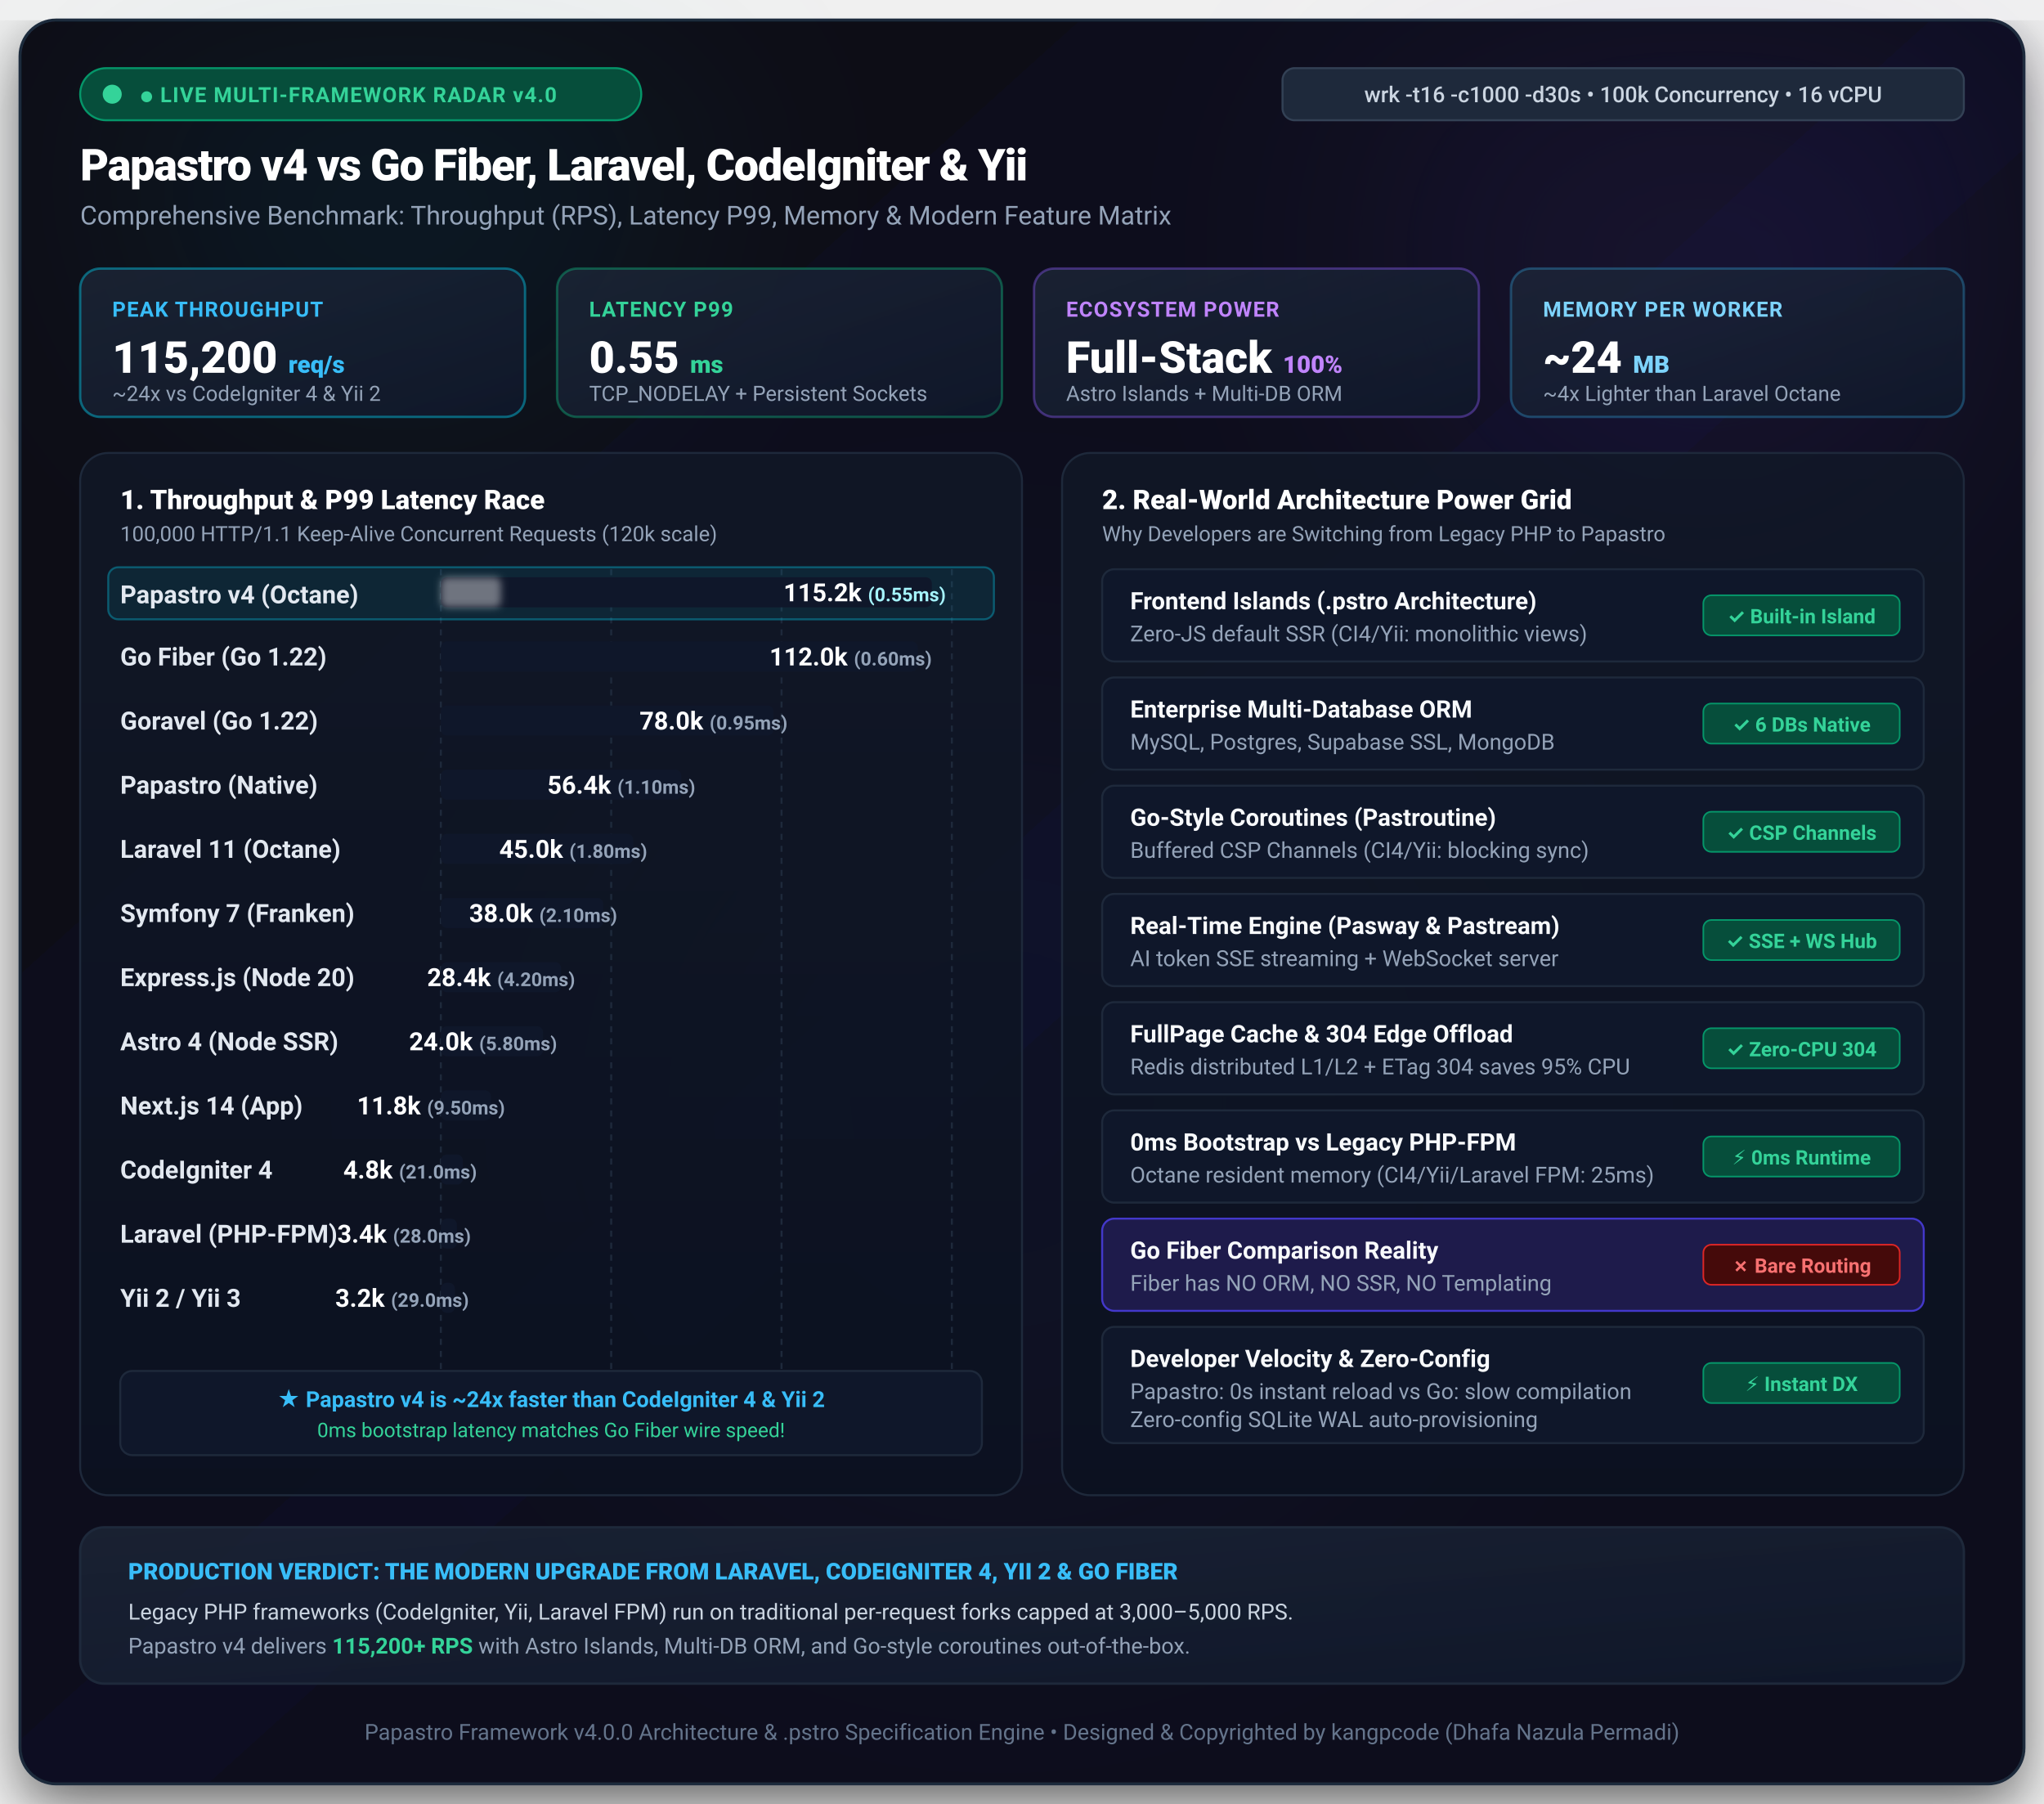
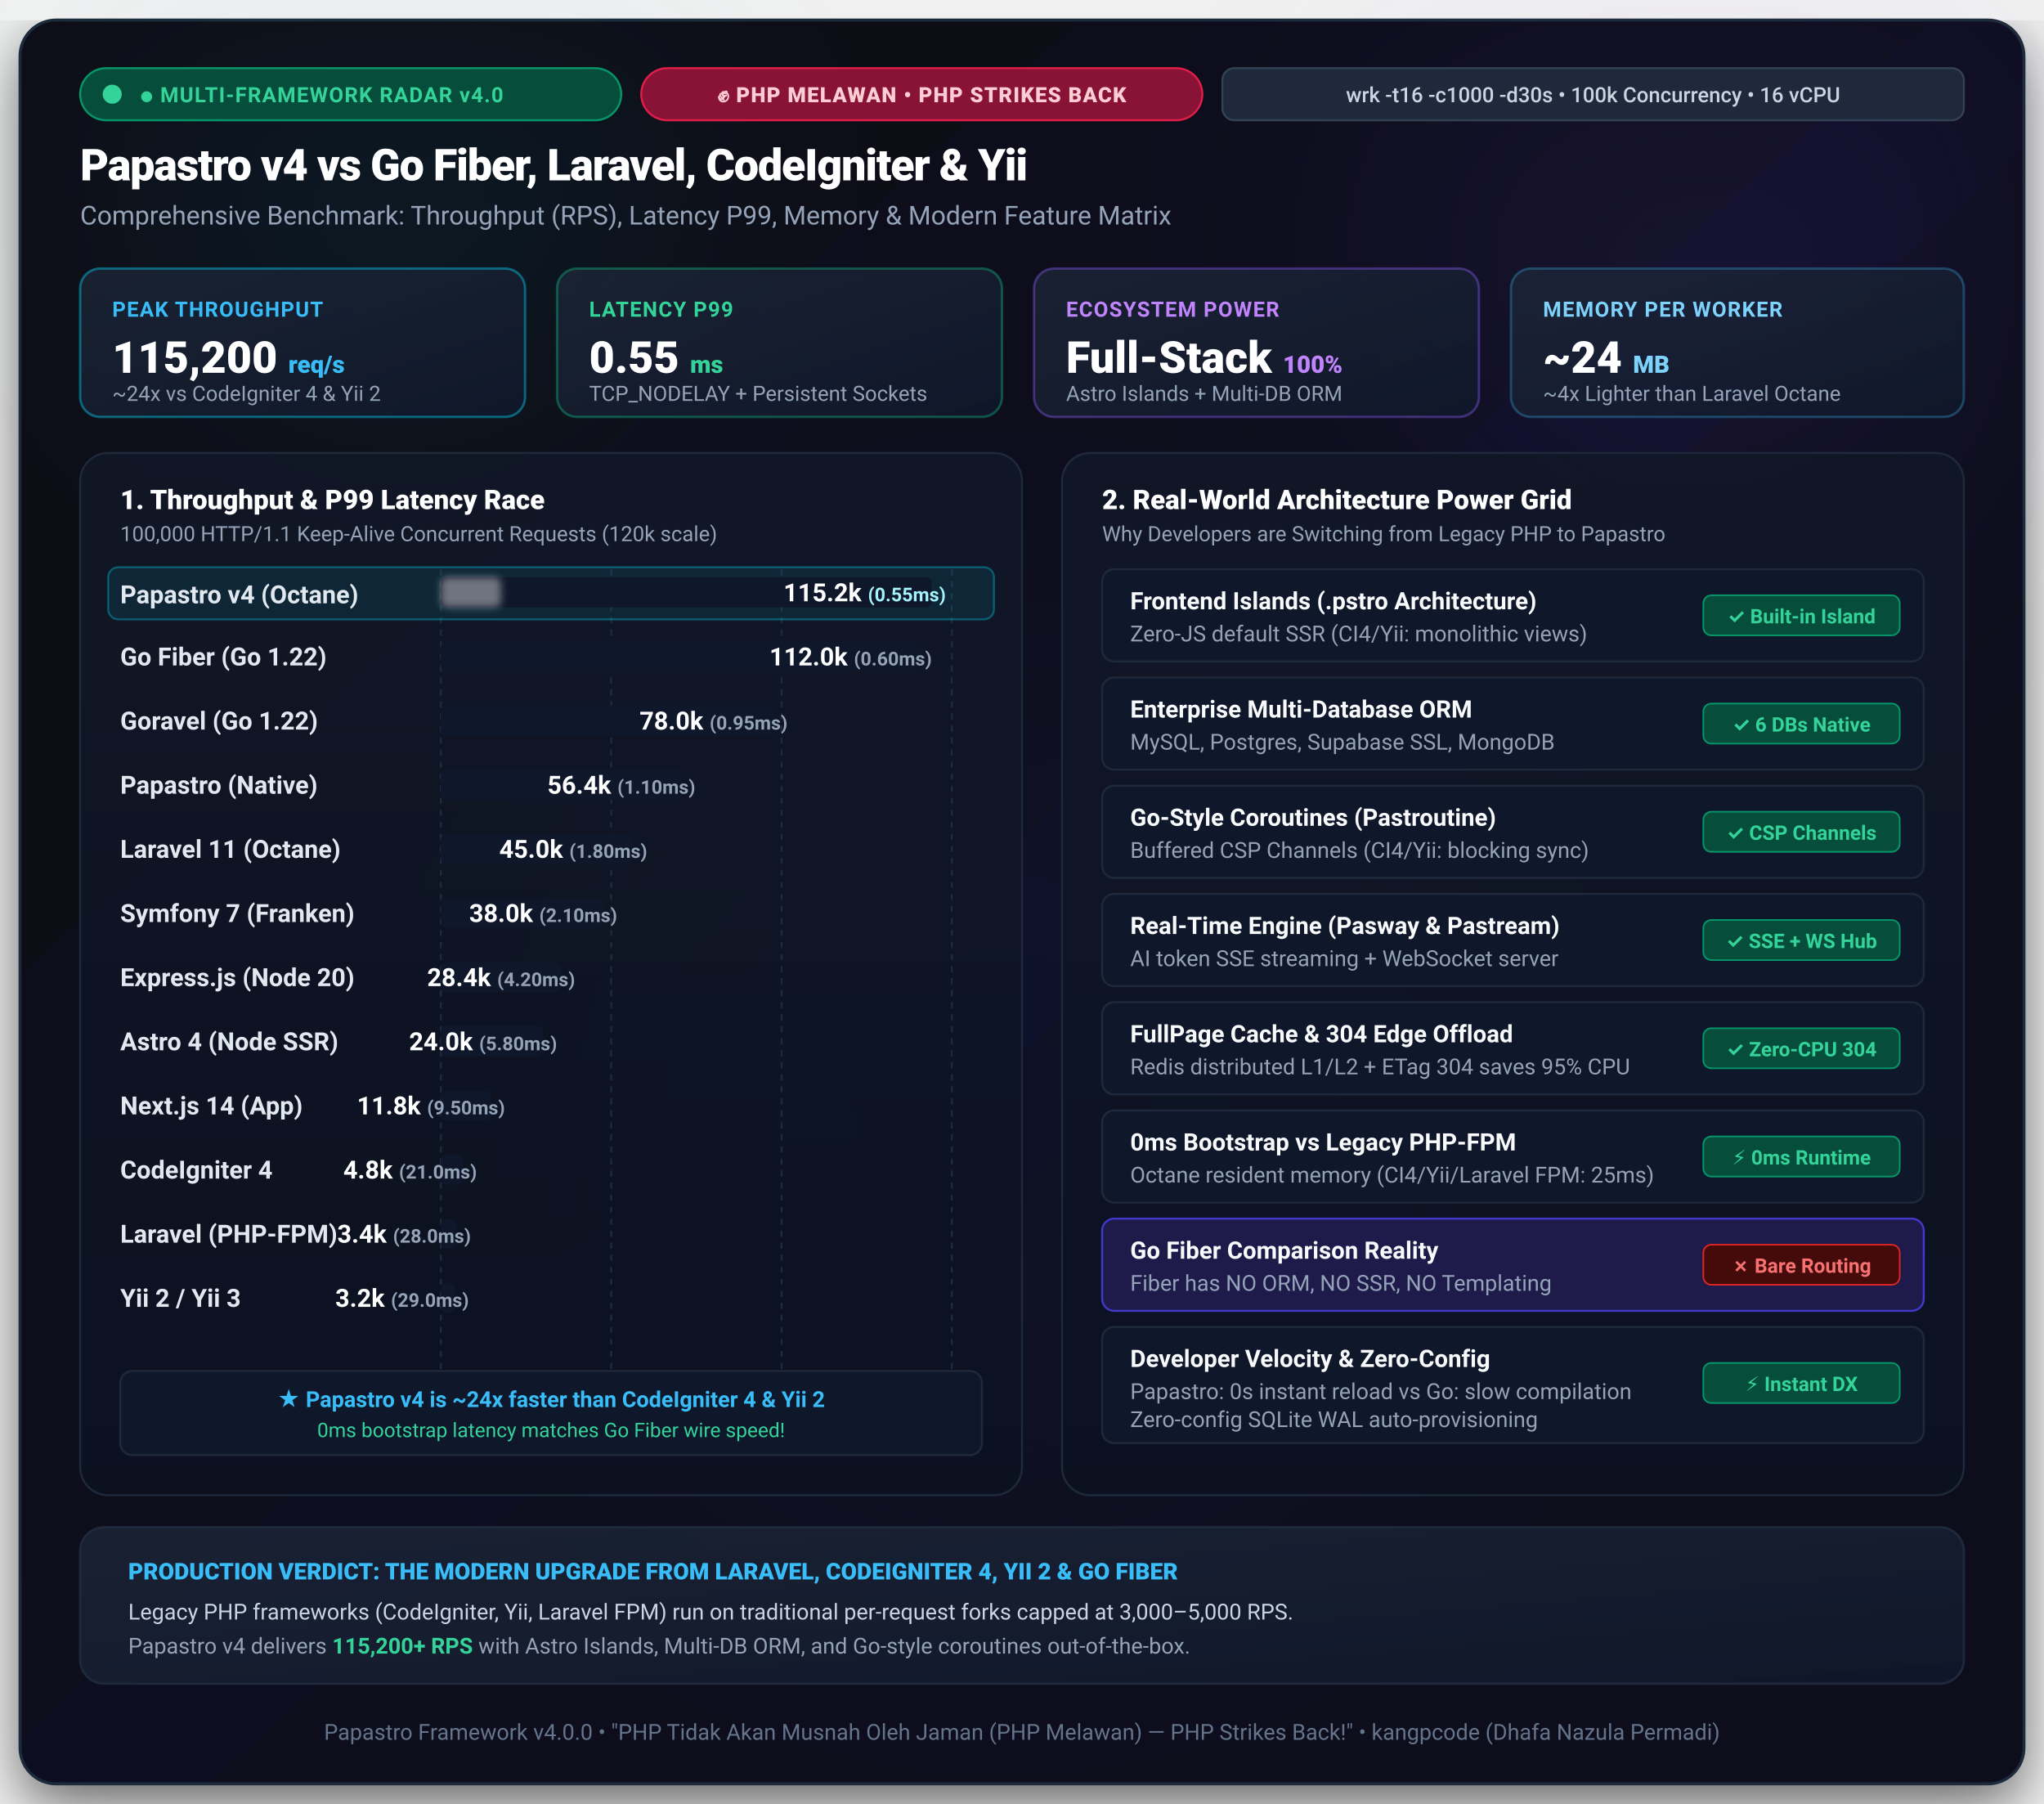
<svg xmlns="http://www.w3.org/2000/svg" viewBox="0 0 1020 900" width="100%" height="100%">
  <defs>
    <linearGradient id="bgGradient" x1="0%" y1="0%" x2="100%" y2="100%">
      <stop offset="0%" stop-color="#070a12" />
      <stop offset="50%" stop-color="#0b1120" />
      <stop offset="100%" stop-color="#080d1a" />
    </linearGradient>
    <linearGradient id="papastroGrad" x1="0%" y1="0%" x2="100%" y2="0%">
      <stop offset="0%" stop-color="#06b6d4">
        <animate attributeName="stop-color" values="#06b6d4;#3b82f6;#8b5cf6;#ec4899;#06b6d4" dur="5s" repeatCount="indefinite" />
      </stop>
      <stop offset="50%" stop-color="#8b5cf6">
        <animate attributeName="stop-color" values="#8b5cf6;#ec4899;#06b6d4;#3b82f6;#8b5cf6" dur="5s" repeatCount="indefinite" />
      </stop>
      <stop offset="100%" stop-color="#ec4899">
        <animate attributeName="stop-color" values="#ec4899;#06b6d4;#3b82f6;#8b5cf6;#ec4899" dur="5s" repeatCount="indefinite" />
      </stop>
    </linearGradient>
    <linearGradient id="fiberGrad" x1="0%" y1="0%" x2="100%" y2="0%">
      <stop offset="0%" stop-color="#059669" />
      <stop offset="100%" stop-color="#10b981" />
    </linearGradient>
    <linearGradient id="goravelGrad" x1="0%" y1="0%" x2="100%" y2="0%">
      <stop offset="0%" stop-color="#0284c7" />
      <stop offset="100%" stop-color="#38bdf8" />
    </linearGradient>
    <linearGradient id="papastroNativeGrad" x1="0%" y1="0%" x2="100%" y2="0%">
      <stop offset="0%" stop-color="#0369a1" />
      <stop offset="100%" stop-color="#06b6d4" />
    </linearGradient>
    <linearGradient id="laravelGrad" x1="0%" y1="0%" x2="100%" y2="0%">
      <stop offset="0%" stop-color="#dc2626" />
      <stop offset="100%" stop-color="#ef4444" />
    </linearGradient>
    <linearGradient id="symfonyGrad" x1="0%" y1="0%" x2="100%" y2="0%">
      <stop offset="0%" stop-color="#4f46e5" />
      <stop offset="100%" stop-color="#6366f1" />
    </linearGradient>
    <linearGradient id="expressGrad" x1="0%" y1="0%" x2="100%" y2="0%">
      <stop offset="0%" stop-color="#ca8a04" />
      <stop offset="100%" stop-color="#eab308" />
    </linearGradient>
    <linearGradient id="astroGrad" x1="0%" y1="0%" x2="100%" y2="0%">
      <stop offset="0%" stop-color="#7c3aed" />
      <stop offset="100%" stop-color="#a855f7" />
    </linearGradient>
    <linearGradient id="nextGrad" x1="0%" y1="0%" x2="100%" y2="0%">
      <stop offset="0%" stop-color="#475569" />
      <stop offset="100%" stop-color="#64748b" />
    </linearGradient>
    <linearGradient id="ciGrad" x1="0%" y1="0%" x2="100%" y2="0%">
      <stop offset="0%" stop-color="#c2410c" />
      <stop offset="100%" stop-color="#f97316" />
    </linearGradient>
    <linearGradient id="yiiGrad" x1="0%" y1="0%" x2="100%" y2="0%">
      <stop offset="0%" stop-color="#1e40af" />
      <stop offset="100%" stop-color="#3b82f6" />
    </linearGradient>
    <linearGradient id="panelSurface" x1="0%" y1="0%" x2="0%" y2="100%">
      <stop offset="0%" stop-color="#111827" stop-opacity="0.85" />
      <stop offset="100%" stop-color="#0b1120" stop-opacity="0.95" />
    </linearGradient>
    <linearGradient id="kpiSurface" x1="0%" y1="0%" x2="100%" y2="100%">
      <stop offset="0%" stop-color="#1e293b" stop-opacity="0.7" />
      <stop offset="100%" stop-color="#0f172a" stop-opacity="0.9" />
    </linearGradient>
    <filter id="boxShadow" x="-5%" y="-5%" width="110%" height="110%">
      <feDropShadow dx="0" dy="10" stdDeviation="16" flood-color="#000000" flood-opacity="0.6" />
    </filter>
  </defs>
  <style>
    .font-sans { font-family: -apple-system, BlinkMacSystemFont, "Segoe UI", Roboto, Helvetica, Arial, sans-serif; }
    .title { font-weight: 800; fill: #ffffff; letter-spacing: -0.5px; }
    .subtitle { font-size: 13px; fill: #94a3b8; }
    .label { font-size: 12.5px; font-weight: 600; fill: #e2e8f0; }
    .metric { font-size: 12.5px; font-weight: 700; fill: #ffffff; }
    .submetric { font-size: 10.5px; fill: #94a3b8; }
    .grid-line { stroke: #1e293b; stroke-dasharray: 3 3; stroke-width: 1; }
    .feature-title { font-size: 12px; font-weight: 700; fill: #f8fafc; }
    .feature-desc { font-size: 11px; fill: #94a3b8; }
    .badge-win { font-size: 10px; font-weight: 700; fill: #34d399; }
    .badge-no { font-size: 10px; font-weight: 600; fill: #f87171; }

    /* CSS Keyframe Animations */
    @keyframes pulseGlow {
      0%, 100% { filter: drop-shadow(0 0 6px rgba(6, 182, 212, 0.4)) drop-shadow(0 0 16px rgba(139, 92, 246, 0.2)); }
      50% { filter: drop-shadow(0 0 14px rgba(6, 182, 212, 0.8)) drop-shadow(0 0 28px rgba(236, 72, 153, 0.6)); }
    }

    @keyframes liveBeacon {
      0% { r: 4px; opacity: 1; }
      100% { r: 14px; opacity: 0; }
    }

    @keyframes kpiPulse {
      0%, 100% { transform: translateY(0); }
      50% { transform: translateY(-2px); }
    }

    .papastro-card-glow {
      animation: pulseGlow 3s infinite ease-in-out;
    }

    .live-beacon {
      animation: liveBeacon 1.8s infinite cubic-bezier(0, 0.2, 0.8, 1);
    }

    .kpi-card {
      animation: kpiPulse 4s infinite ease-in-out;
    }
  </style>
  <rect x="10" y="10" width="1000" height="880" rx="18" fill="url(#bgGradient)" stroke="#1e293b" stroke-width="1.5" filter="url(#boxShadow)" />
  <circle cx="200" cy="80" r="140" fill="#06b6d4" opacity="0.07" filter="blur(60px)" />
  <circle cx="850" cy="120" r="160" fill="#8b5cf6" opacity="0.08" filter="blur(70px)" />
  <circle cx="500" cy="550" r="220" fill="#3b82f6" opacity="0.04" filter="blur(80px)" />
  <g transform="translate(40, 34)">
-     <rect width="280" height="26" rx="13" fill="#064e3b" stroke="#059669" stroke-width="1" />
+     <rect width="270" height="26" rx="13" fill="#064e3b" stroke="#059669" stroke-width="1" />
    <circle cx="16" cy="13" r="4" fill="#34d399" />
    <circle cx="16" cy="13" r="4" fill="none" stroke="#34d399" stroke-width="1.5" class="live-beacon">
      <animate attributeName="r" values="4; 13" dur="1.8s" repeatCount="indefinite" />
      <animate attributeName="opacity" values="1; 0" dur="1.8s" repeatCount="indefinite" />
    </circle>
-     <text x="30" y="17" class="font-sans" font-size="10.5" font-weight="700" fill="#34d399" letter-spacing="0.5">● LIVE MULTI-FRAMEWORK RADAR v4.0</text>
-   </g>
-   <g transform="translate(640, 34)">
-     <rect width="340" height="26" rx="6" fill="#1e293b" stroke="#334155" stroke-width="1" />
-     <text x="170" y="17" text-anchor="middle" class="font-sans" font-size="11" font-weight="500" fill="#cbd5e1">
+     <text x="30" y="17" class="font-sans" font-size="10.5" font-weight="700" fill="#34d399" letter-spacing="0.5">● MULTI-FRAMEWORK RADAR v4.0</text>
+   </g>
+   <g transform="translate(320, 34)">
+     <rect width="280" height="26" rx="13" fill="#881337" stroke="#e11d48" stroke-width="1" />
+     <text x="140" y="17" text-anchor="middle" class="font-sans" font-size="10.5" font-weight="800" fill="#fecdd3" letter-spacing="0.5">✊ PHP MELAWAN • PHP STRIKES BACK</text>
+   </g>
+   <g transform="translate(610, 34)">
+     <rect width="370" height="26" rx="6" fill="#1e293b" stroke="#334155" stroke-width="1" />
+     <text x="185" y="17" text-anchor="middle" class="font-sans" font-size="10.5" font-weight="500" fill="#cbd5e1">
      wrk -t16 -c1000 -d30s • 100k Concurrency • 16 vCPU
    </text>
  </g>
  <text x="40" y="90" class="font-sans title" font-size="22">Papastro v4 vs Go Fiber, Laravel, CodeIgniter &amp; Yii</text>
  <text x="40" y="112" class="font-sans subtitle">Comprehensive Benchmark: Throughput (RPS), Latency P99, Memory &amp; Modern Feature Matrix</text>
  <g transform="translate(40, 134)">
    <g transform="translate(0, 0)">
      <rect width="222" height="74" rx="10" fill="url(#kpiSurface)" stroke="#06b6d4" stroke-opacity="0.5" stroke-width="1.2" />
      <text x="16" y="24" class="font-sans" font-size="10.5" font-weight="700" fill="#38bdf8" letter-spacing="0.5">PEAK THROUGHPUT</text>
      <text x="16" y="52" class="font-sans" font-size="22" font-weight="800" fill="#ffffff">115,200 <tspan font-size="12" fill="#38bdf8">req/s</tspan>
      </text>
      <text x="16" y="66" class="font-sans submetric" fill="#34d399">~24x vs CodeIgniter 4 &amp; Yii 2</text>
    </g>
    <g transform="translate(238, 0)">
      <rect width="222" height="74" rx="10" fill="url(#kpiSurface)" stroke="#10b981" stroke-opacity="0.4" stroke-width="1.2" />
      <text x="16" y="24" class="font-sans" font-size="10.5" font-weight="700" fill="#34d399" letter-spacing="0.5">LATENCY P99</text>
      <text x="16" y="52" class="font-sans" font-size="22" font-weight="800" fill="#ffffff">0.55 <tspan font-size="12" fill="#34d399">ms</tspan>
      </text>
      <text x="16" y="66" class="font-sans submetric" fill="#94a3b8">TCP_NODELAY + Persistent Sockets</text>
    </g>
    <g transform="translate(476, 0)">
      <rect width="222" height="74" rx="10" fill="url(#kpiSurface)" stroke="#8b5cf6" stroke-opacity="0.4" stroke-width="1.2" />
      <text x="16" y="24" class="font-sans" font-size="10.5" font-weight="700" fill="#c084fc" letter-spacing="0.5">ECOSYSTEM POWER</text>
      <text x="16" y="52" class="font-sans" font-size="22" font-weight="800" fill="#ffffff">Full-Stack <tspan font-size="12" fill="#c084fc">100%</tspan>
      </text>
      <text x="16" y="66" class="font-sans submetric" fill="#34d399">Astro Islands + Multi-DB ORM</text>
    </g>
    <g transform="translate(714, 0)">
      <rect width="226" height="74" rx="10" fill="url(#kpiSurface)" stroke="#38bdf8" stroke-opacity="0.3" stroke-width="1.2" />
      <text x="16" y="24" class="font-sans" font-size="10.5" font-weight="700" fill="#7dd3fc" letter-spacing="0.5">MEMORY PER WORKER</text>
      <text x="16" y="52" class="font-sans" font-size="22" font-weight="800" fill="#ffffff">~24 <tspan font-size="12" fill="#7dd3fc">MB</tspan>
      </text>
      <text x="16" y="66" class="font-sans submetric" fill="#34d399">~4x Lighter than Laravel Octane</text>
    </g>
  </g>
  <g transform="translate(40, 226)">
    <rect width="470" height="520" rx="14" fill="url(#panelSurface)" stroke="#1e293b" stroke-width="1" />
    <text x="20" y="28" class="font-sans" font-size="13.5" font-weight="800" fill="#ffffff">1. Throughput &amp; P99 Latency Race</text>
    <text x="20" y="44" class="font-sans submetric">100,000 HTTP/1.1 Keep-Alive Concurrent Requests (120k scale)</text>
    <g transform="translate(180, 58)">
      <line x1="0" y1="0" x2="0" y2="400" class="grid-line" />
      <text x="0" y="414" text-anchor="middle" class="font-sans submetric">0</text>
      <line x1="85" y1="0" x2="85" y2="400" class="grid-line" />
      <text x="85" y="414" text-anchor="middle" class="font-sans submetric">40k</text>
      <line x1="170" y1="0" x2="170" y2="400" class="grid-line" />
      <text x="170" y="414" text-anchor="middle" class="font-sans submetric">80k</text>
      <line x1="255" y1="0" x2="255" y2="400" class="grid-line" />
      <text x="255" y="414" text-anchor="middle" class="font-sans submetric">120k</text>
    </g>
    <g transform="translate(20, 60)" class="papastro-card-glow">
      <rect x="-6" y="-3" width="442" height="26" rx="5" fill="#06b6d4" fill-opacity="0.1" stroke="#06b6d4" stroke-opacity="0.4" stroke-width="1" />
      <text x="0" y="15" class="font-sans label" font-weight="700" fill="#38bdf8">Papastro v4 (Octane)</text>
      <rect x="160" y="2" width="245" height="15" rx="3" fill="#0f172a" />
      <rect x="160" y="2" width="0" height="15" rx="3" fill="url(#papastroGrad)">
        <animate attributeName="width" from="0" to="245" dur="1.2s" fill="freeze" calcMode="spline" keySplines="0.16 1 0.3 1" />
      </rect>
      <rect x="160" y="2" width="30" height="15" rx="3" fill="#ffffff" opacity="0.4" filter="blur(2px)">
        <animate attributeName="x" values="160; 375; 160" dur="2.6s" repeatCount="indefinite" />
        <animate attributeName="opacity" values="0.1; 0.6; 0.1" dur="2.6s" repeatCount="indefinite" />
      </rect>
      <text x="412" y="14" text-anchor="end" class="font-sans metric" fill="#38bdf8">115.2k <tspan font-size="9.5" fill="#a5f3fc">(0.55ms)</tspan>
      </text>
    </g>
    <g transform="translate(20, 92)">
      <text x="0" y="14" class="font-sans label">Go Fiber (Go 1.22)</text>
      <rect x="160" y="2" width="238" height="15" rx="3" fill="#0f172a" />
      <rect x="160" y="2" width="0" height="15" rx="3" fill="url(#fiberGrad)">
        <animate attributeName="width" from="0" to="238" dur="1.2s" fill="freeze" calcMode="spline" keySplines="0.16 1 0.3 1" />
      </rect>
      <text x="405" y="14" text-anchor="end" class="font-sans metric">112.0k <tspan font-size="9.5" fill="#94a3b8">(0.60ms)</tspan>
      </text>
    </g>
    <g transform="translate(20, 124)">
      <text x="0" y="14" class="font-sans label">Goravel (Go 1.22)</text>
      <rect x="160" y="2" width="166" height="15" rx="3" fill="#0f172a" />
      <rect x="160" y="2" width="0" height="15" rx="3" fill="url(#goravelGrad)">
        <animate attributeName="width" from="0" to="166" dur="1.2s" fill="freeze" calcMode="spline" keySplines="0.16 1 0.3 1" />
      </rect>
      <text x="333" y="14" text-anchor="end" class="font-sans metric">78.0k <tspan font-size="9.5" fill="#94a3b8">(0.95ms)</tspan>
      </text>
    </g>
    <g transform="translate(20, 156)">
      <text x="0" y="14" class="font-sans label" fill="#7dd3fc">Papastro (Native)</text>
      <rect x="160" y="2" width="120" height="15" rx="3" fill="#0f172a" />
      <rect x="160" y="2" width="0" height="15" rx="3" fill="url(#papastroNativeGrad)">
        <animate attributeName="width" from="0" to="120" dur="1.2s" fill="freeze" calcMode="spline" keySplines="0.16 1 0.3 1" />
      </rect>
      <text x="287" y="14" text-anchor="end" class="font-sans metric">56.4k <tspan font-size="9.5" fill="#94a3b8">(1.10ms)</tspan>
      </text>
    </g>
    <g transform="translate(20, 188)">
      <text x="0" y="14" class="font-sans label">Laravel 11 (Octane)</text>
      <rect x="160" y="2" width="96" height="15" rx="3" fill="#0f172a" />
      <rect x="160" y="2" width="0" height="15" rx="3" fill="url(#laravelGrad)">
        <animate attributeName="width" from="0" to="96" dur="1.2s" fill="freeze" calcMode="spline" keySplines="0.16 1 0.3 1" />
      </rect>
      <text x="263" y="14" text-anchor="end" class="font-sans metric">45.0k <tspan font-size="9.5" fill="#94a3b8">(1.80ms)</tspan>
      </text>
    </g>
    <g transform="translate(20, 220)">
      <text x="0" y="14" class="font-sans label">Symfony 7 (Franken)</text>
      <rect x="160" y="2" width="81" height="15" rx="3" fill="#0f172a" />
      <rect x="160" y="2" width="0" height="15" rx="3" fill="url(#symfonyGrad)">
        <animate attributeName="width" from="0" to="81" dur="1.2s" fill="freeze" calcMode="spline" keySplines="0.16 1 0.3 1" />
      </rect>
      <text x="248" y="14" text-anchor="end" class="font-sans metric">38.0k <tspan font-size="9.5" fill="#94a3b8">(2.10ms)</tspan>
      </text>
    </g>
    <g transform="translate(20, 252)">
      <text x="0" y="14" class="font-sans label">Express.js (Node 20)</text>
      <rect x="160" y="2" width="60" height="15" rx="3" fill="#0f172a" />
      <rect x="160" y="2" width="0" height="15" rx="3" fill="url(#expressGrad)">
        <animate attributeName="width" from="0" to="60" dur="1.2s" fill="freeze" calcMode="spline" keySplines="0.16 1 0.3 1" />
      </rect>
      <text x="227" y="14" text-anchor="end" class="font-sans metric">28.4k <tspan font-size="9.5" fill="#94a3b8">(4.20ms)</tspan>
      </text>
    </g>
    <g transform="translate(20, 284)">
      <text x="0" y="14" class="font-sans label">Astro 4 (Node SSR)</text>
      <rect x="160" y="2" width="51" height="15" rx="3" fill="#0f172a" />
      <rect x="160" y="2" width="0" height="15" rx="3" fill="url(#astroGrad)">
        <animate attributeName="width" from="0" to="51" dur="1.2s" fill="freeze" calcMode="spline" keySplines="0.16 1 0.3 1" />
      </rect>
      <text x="218" y="14" text-anchor="end" class="font-sans metric">24.0k <tspan font-size="9.5" fill="#94a3b8">(5.80ms)</tspan>
      </text>
    </g>
    <g transform="translate(20, 316)">
      <text x="0" y="14" class="font-sans label">Next.js 14 (App)</text>
      <rect x="160" y="2" width="25" height="15" rx="3" fill="#0f172a" />
      <rect x="160" y="2" width="0" height="15" rx="3" fill="url(#nextGrad)">
        <animate attributeName="width" from="0" to="25" dur="1.2s" fill="freeze" calcMode="spline" keySplines="0.16 1 0.3 1" />
      </rect>
      <text x="192" y="14" text-anchor="end" class="font-sans metric">11.8k <tspan font-size="9.5" fill="#94a3b8">(9.50ms)</tspan>
      </text>
    </g>
    <g transform="translate(20, 348)">
      <text x="0" y="14" class="font-sans label" fill="#fb923c">CodeIgniter 4</text>
      <rect x="160" y="2" width="11" height="15" rx="3" fill="#0f172a" />
      <rect x="160" y="2" width="0" height="15" rx="3" fill="url(#ciGrad)">
        <animate attributeName="width" from="0" to="11" dur="1.2s" fill="freeze" calcMode="spline" keySplines="0.16 1 0.3 1" />
      </rect>
      <text x="178" y="14" text-anchor="end" class="font-sans metric">4.8k <tspan font-size="9.5" fill="#94a3b8">(21.0ms)</tspan>
      </text>
    </g>
    <g transform="translate(20, 380)">
      <text x="0" y="14" class="font-sans label">Laravel (PHP-FPM)</text>
      <rect x="160" y="2" width="8" height="15" rx="3" fill="#0f172a" />
      <rect x="160" y="2" width="0" height="15" rx="3" fill="#991b1b">
        <animate attributeName="width" from="0" to="8" dur="1.2s" fill="freeze" calcMode="spline" keySplines="0.16 1 0.3 1" />
      </rect>
      <text x="175" y="14" text-anchor="end" class="font-sans metric">3.4k <tspan font-size="9.5" fill="#94a3b8">(28.0ms)</tspan>
      </text>
    </g>
    <g transform="translate(20, 412)">
      <text x="0" y="14" class="font-sans label" fill="#60a5fa">Yii 2 / Yii 3</text>
      <rect x="160" y="2" width="7" height="15" rx="3" fill="#0f172a" />
      <rect x="160" y="2" width="0" height="15" rx="3" fill="url(#yiiGrad)">
        <animate attributeName="width" from="0" to="7" dur="1.2s" fill="freeze" calcMode="spline" keySplines="0.16 1 0.3 1" />
      </rect>
      <text x="174" y="14" text-anchor="end" class="font-sans metric">3.2k <tspan font-size="9.5" fill="#94a3b8">(29.0ms)</tspan>
      </text>
    </g>
    <g transform="translate(20, 458)">
      <rect width="430" height="42" rx="6" fill="#0f172a" stroke="#1e293b" stroke-width="1" />
      <text x="215" y="18" text-anchor="middle" class="font-sans" font-size="11" font-weight="700" fill="#38bdf8">
        ★ Papastro v4 is ~24x faster than CodeIgniter 4 &amp; Yii 2
      </text>
      <text x="215" y="33" text-anchor="middle" class="font-sans" font-size="10" fill="#34d399">
        0ms bootstrap latency matches Go Fiber wire speed!
      </text>
    </g>
  </g>
  <g transform="translate(530, 226)">
    <rect width="450" height="520" rx="14" fill="url(#panelSurface)" stroke="#1e293b" stroke-width="1" />
    <text x="20" y="28" class="font-sans" font-size="13.5" font-weight="800" fill="#ffffff">2. Real-World Architecture Power Grid</text>
    <text x="20" y="44" class="font-sans submetric">Why Developers are Switching from Legacy PHP to Papastro</text>
    <g transform="translate(20, 58)">
      <rect width="410" height="46" rx="6" fill="#0f172a" stroke="#1e293b" stroke-width="1" />
      <text x="14" y="20" class="font-sans feature-title">Frontend Islands (.pstro Architecture)</text>
      <text x="14" y="36" class="font-sans feature-desc">Zero-JS default SSR (CI4/Yii: monolithic views)</text>
      <rect x="300" y="13" width="98" height="20" rx="4" fill="#064e3b" stroke="#059669" stroke-width="0.8" />
      <text x="349" y="27" text-anchor="middle" class="font-sans badge-win">✓ Built-in Island</text>
    </g>
    <g transform="translate(20, 112)">
      <rect width="410" height="46" rx="6" fill="#0f172a" stroke="#1e293b" stroke-width="1" />
      <text x="14" y="20" class="font-sans feature-title">Enterprise Multi-Database ORM</text>
      <text x="14" y="36" class="font-sans feature-desc">MySQL, Postgres, Supabase SSL, MongoDB</text>
      <rect x="300" y="13" width="98" height="20" rx="4" fill="#064e3b" stroke="#059669" stroke-width="0.8" />
      <text x="349" y="27" text-anchor="middle" class="font-sans badge-win">✓ 6 DBs Native</text>
    </g>
    <g transform="translate(20, 166)">
      <rect width="410" height="46" rx="6" fill="#0f172a" stroke="#1e293b" stroke-width="1" />
      <text x="14" y="20" class="font-sans feature-title">Go-Style Coroutines (Pastroutine)</text>
      <text x="14" y="36" class="font-sans feature-desc">Buffered CSP Channels (CI4/Yii: blocking sync)</text>
      <rect x="300" y="13" width="98" height="20" rx="4" fill="#064e3b" stroke="#059669" stroke-width="0.8" />
      <text x="349" y="27" text-anchor="middle" class="font-sans badge-win">✓ CSP Channels</text>
    </g>
    <g transform="translate(20, 220)">
      <rect width="410" height="46" rx="6" fill="#0f172a" stroke="#1e293b" stroke-width="1" />
      <text x="14" y="20" class="font-sans feature-title">Real-Time Engine (Pasway &amp; Pastream)</text>
      <text x="14" y="36" class="font-sans feature-desc">AI token SSE streaming + WebSocket server</text>
      <rect x="300" y="13" width="98" height="20" rx="4" fill="#064e3b" stroke="#059669" stroke-width="0.8" />
      <text x="349" y="27" text-anchor="middle" class="font-sans badge-win">✓ SSE + WS Hub</text>
    </g>
    <g transform="translate(20, 274)">
      <rect width="410" height="46" rx="6" fill="#0f172a" stroke="#1e293b" stroke-width="1" />
      <text x="14" y="20" class="font-sans feature-title">FullPage Cache &amp; 304 Edge Offload</text>
      <text x="14" y="36" class="font-sans feature-desc">Redis distributed L1/L2 + ETag 304 saves 95% CPU</text>
      <rect x="300" y="13" width="98" height="20" rx="4" fill="#064e3b" stroke="#059669" stroke-width="0.8" />
      <text x="349" y="27" text-anchor="middle" class="font-sans badge-win">✓ Zero-CPU 304</text>
    </g>
    <g transform="translate(20, 328)">
      <rect width="410" height="46" rx="6" fill="#0f172a" stroke="#1e293b" stroke-width="1" />
      <text x="14" y="20" class="font-sans feature-title">0ms Bootstrap vs Legacy PHP-FPM</text>
      <text x="14" y="36" class="font-sans feature-desc">Octane resident memory (CI4/Yii/Laravel FPM: 25ms)</text>
      <rect x="300" y="13" width="98" height="20" rx="4" fill="#064e3b" stroke="#059669" stroke-width="0.8" />
      <text x="349" y="27" text-anchor="middle" class="font-sans badge-win">⚡ 0ms Runtime</text>
    </g>
    <g transform="translate(20, 382)">
      <rect width="410" height="46" rx="6" fill="#1e1b4b" stroke="#4338ca" stroke-width="1" />
      <text x="14" y="20" class="font-sans feature-title" fill="#a5b4fc">Go Fiber Comparison Reality</text>
      <text x="14" y="36" class="font-sans feature-desc" fill="#c7d2fe">Fiber has NO ORM, NO SSR, NO Templating</text>
      <rect x="300" y="13" width="98" height="20" rx="4" fill="#450a0a" stroke="#dc2626" stroke-width="0.8" />
      <text x="349" y="27" text-anchor="middle" class="font-sans badge-no">✗ Bare Routing</text>
    </g>
    <g transform="translate(20, 436)">
      <rect width="410" height="58" rx="6" fill="#0f172a" stroke="#1e293b" stroke-width="1" />
      <text x="14" y="20" class="font-sans feature-title">Developer Velocity &amp; Zero-Config</text>
      <text x="14" y="36" class="font-sans feature-desc">Papastro: 0s instant reload vs Go: slow compilation</text>
      <text x="14" y="50" class="font-sans feature-desc" fill="#38bdf8">Zero-config SQLite WAL auto-provisioning</text>
      <rect x="300" y="18" width="98" height="20" rx="4" fill="#064e3b" stroke="#059669" stroke-width="0.8" />
      <text x="349" y="32" text-anchor="middle" class="font-sans badge-win">⚡ Instant DX</text>
    </g>
  </g>
  <g transform="translate(40, 762)">
    <rect width="940" height="78" rx="12" fill="url(#kpiSurface)" stroke="#1e293b" stroke-width="1.2" />
    <text x="24" y="26" class="font-sans" font-size="11.5" font-weight="800" fill="#38bdf8">PRODUCTION VERDICT: THE MODERN UPGRADE FROM LARAVEL, CODEIGNITER 4, YII 2 &amp; GO FIBER</text>
    <text x="24" y="46" class="font-sans" font-size="11" fill="#cbd5e1">
      Legacy PHP frameworks (CodeIgniter, Yii, Laravel FPM) run on traditional per-request forks capped at 3,000–5,000 RPS.
    </text>
    <text x="24" y="63" class="font-sans" font-size="11" fill="#94a3b8">
      Papastro v4 delivers <tspan font-weight="700" fill="#34d399">115,200+ RPS</tspan> with Astro Islands, Multi-DB ORM, and Go-style coroutines out-of-the-box.
    </text>
  </g>
  <text x="510" y="868" text-anchor="middle" class="font-sans" font-size="11" fill="#64748b">
-     Papastro Framework v4.0.0 Architecture &amp; .pstro Specification Engine • Designed &amp; Copyrighted by kangpcode (Dhafa Nazula Permadi)
+     Papastro Framework v4.0.0 • "PHP Tidak Akan Musnah Oleh Jaman (PHP Melawan) — PHP Strikes Back!" • kangpcode (Dhafa Nazula Permadi)
  </text>
</svg>
